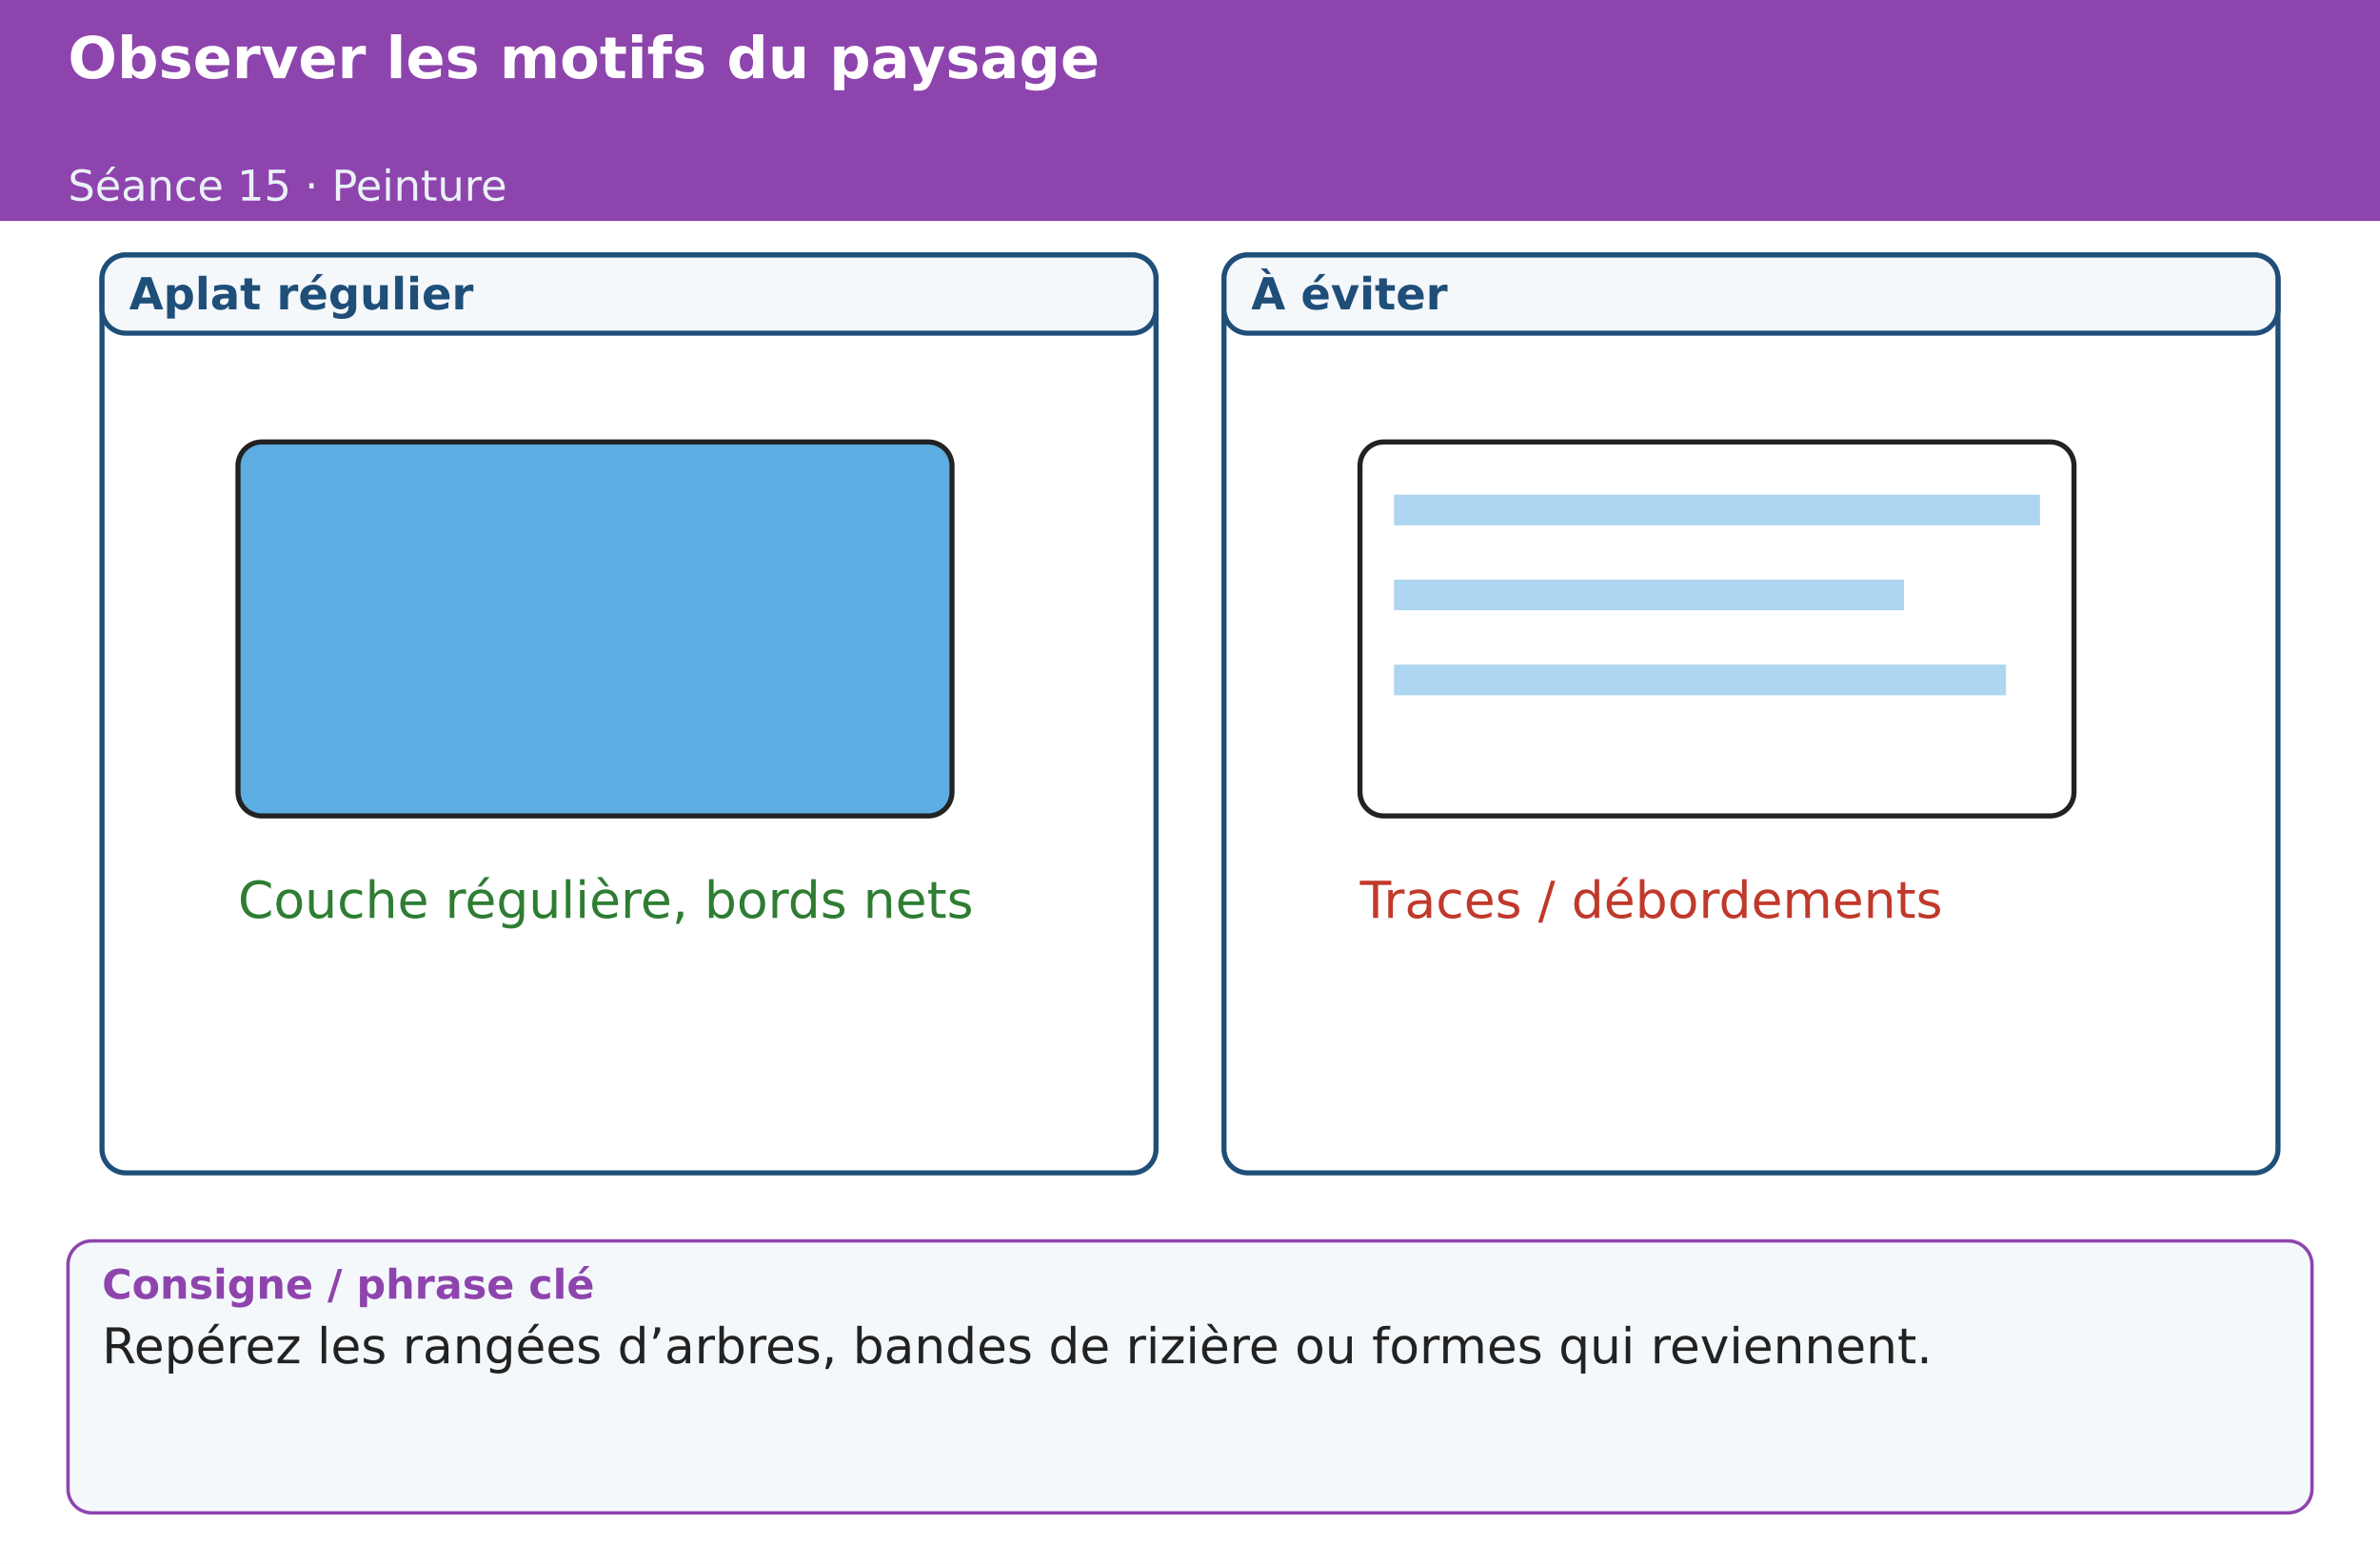
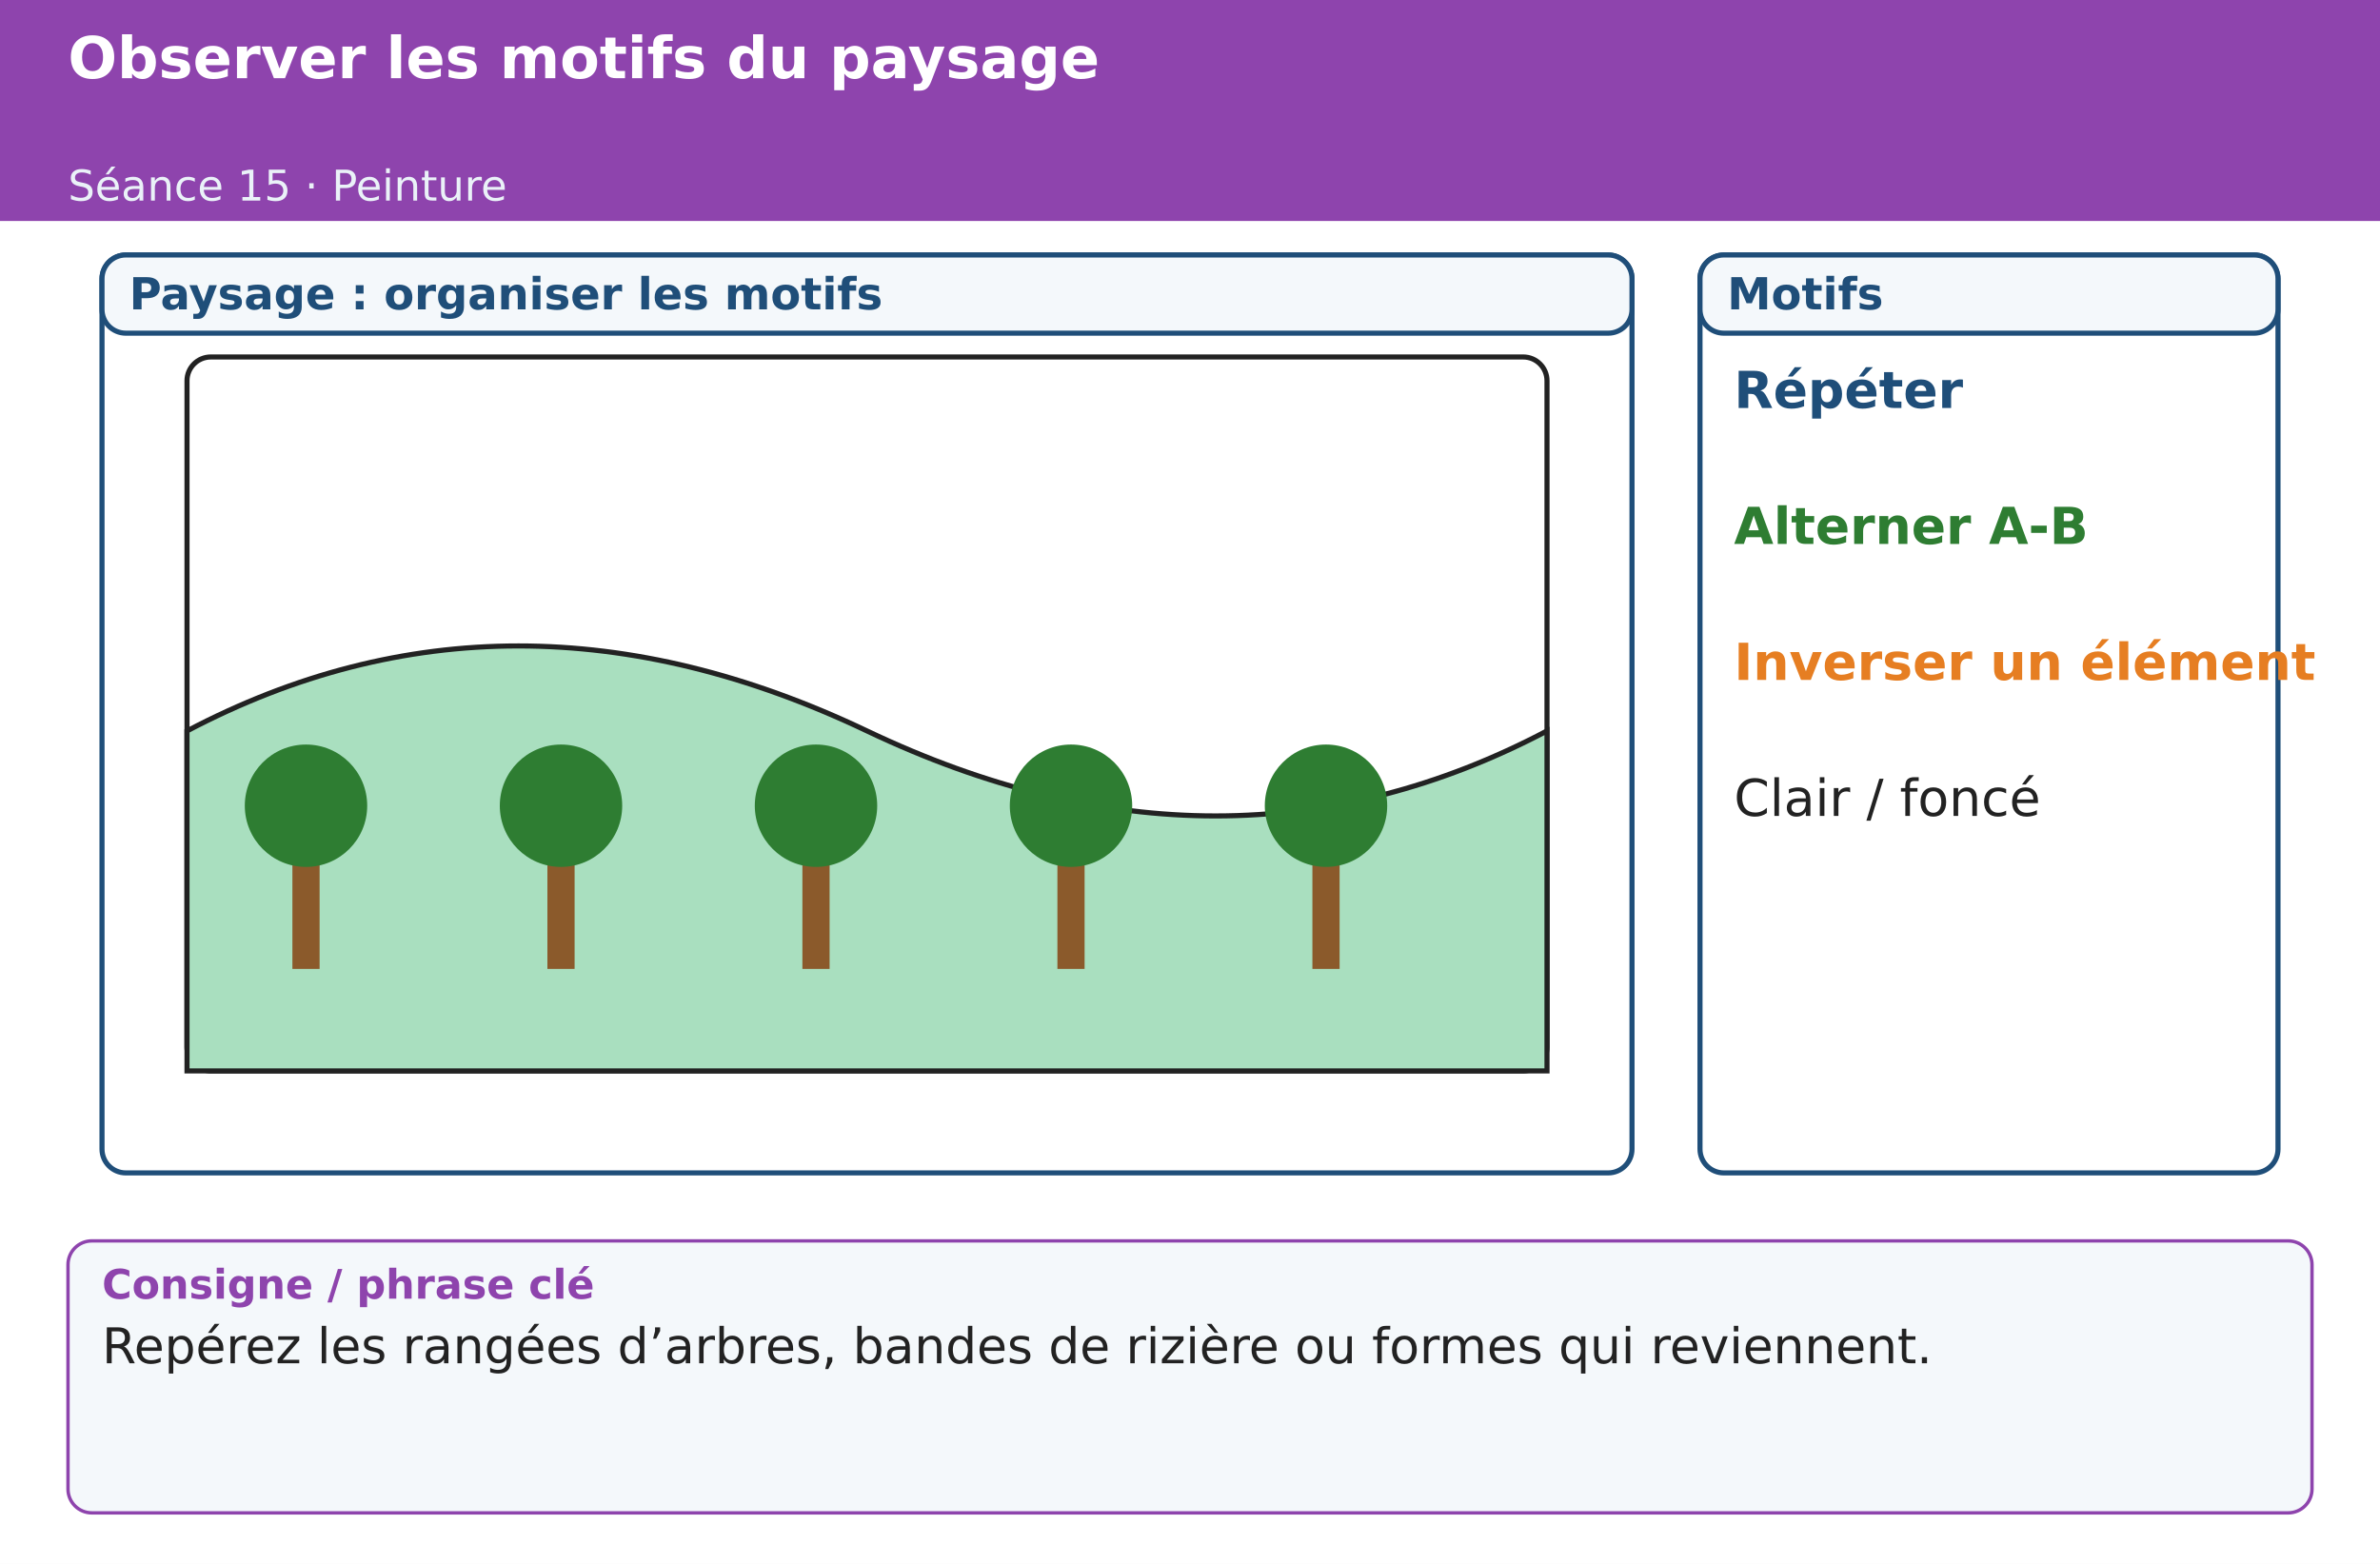
<svg xmlns="http://www.w3.org/2000/svg" width="1400" height="920" viewBox="0 0 1400 920">
  <defs>
    <marker id="arr" markerWidth="10" markerHeight="10" refX="8" refY="3" orient="auto">
      <path d="M0,0 L0,6 L9,3 z" fill="#C0392B" />
    </marker>
  </defs>
  <rect width="1400" height="920" fill="#fff" />
  <rect width="1400" height="130" fill="#8E44AD" />
  <text x="40" y="46" font-family="DejaVu Sans, Arial" font-size="34" font-weight="700" fill="#fff">Observer les motifs du paysage</text>
  <text x="40" y="118" font-family="DejaVu Sans, Arial" font-size="25" fill="#EAF2F8">Séance 15 · Peinture</text>
-   <rect x="60" y="150" width="620" height="540" rx="14" fill="#fff" stroke="#1F4E79" stroke-width="3" />
-   <rect x="60" y="150" width="620" height="46" rx="14" fill="#F4F8FB" stroke="#1F4E79" stroke-width="3" />
-   <text x="76" y="182" font-family="DejaVu Sans, Arial, sans-serif" font-size="26" font-weight="700" fill="#1F4E79" text-anchor="start">Aplat régulier</text>
-   <rect x="140" y="260" width="420" height="220" rx="14" fill="#5DADE2" stroke="#222" stroke-width="3" />
-   <text x="140" y="540" font-family="DejaVu Sans, Arial, sans-serif" font-size="30" font-weight="400" fill="#2E7D32" text-anchor="start">Couche régulière, bords nets</text>
-   <rect x="720" y="150" width="620" height="540" rx="14" fill="#fff" stroke="#1F4E79" stroke-width="3" />
-   <rect x="720" y="150" width="620" height="46" rx="14" fill="#F4F8FB" stroke="#1F4E79" stroke-width="3" />
-   <text x="736" y="182" font-family="DejaVu Sans, Arial, sans-serif" font-size="26" font-weight="700" fill="#1F4E79" text-anchor="start">À éviter</text>
-   <rect x="800" y="260" width="420" height="220" rx="14" fill="#fff" stroke="#222" stroke-width="3" />
-   <path d="M820 300 h380 M820 350 h300 M820 400 h360" stroke="#5DADE2" stroke-width="18" opacity="0.5" />
-   <text x="800" y="540" font-family="DejaVu Sans, Arial, sans-serif" font-size="30" font-weight="400" fill="#C0392B" text-anchor="start">Traces / débordements</text>
+   <rect x="60" y="150" width="900" height="540" rx="14" fill="#fff" stroke="#1F4E79" stroke-width="3" />
+   <rect x="60" y="150" width="900" height="46" rx="14" fill="#F4F8FB" stroke="#1F4E79" stroke-width="3" />
+   <text x="76" y="182" font-family="DejaVu Sans, Arial, sans-serif" font-size="26" font-weight="700" fill="#1F4E79" text-anchor="start">Paysage : organiser les motifs</text>
+   <rect x="110" y="210" width="800" height="420" rx="14" fill="#fff" stroke="#222" stroke-width="3" />
+   <path d="M110 430 Q300 330 510 430 T910 430 V630 H110Z" fill="#A9DFBF" stroke="#222" stroke-width="3" />
+   <g transform="translate(180,560) scale(1)">
+     <rect x="-8" y="-60" width="16" height="70" fill="#8B5A2B" />
+     <circle cx="0" cy="-86" r="36" fill="#2E7D32" />
+   </g>
+   <g transform="translate(330,560) scale(1)">
+     <rect x="-8" y="-60" width="16" height="70" fill="#8B5A2B" />
+     <circle cx="0" cy="-86" r="36" fill="#2E7D32" />
+   </g>
+   <g transform="translate(480,560) scale(1)">
+     <rect x="-8" y="-60" width="16" height="70" fill="#8B5A2B" />
+     <circle cx="0" cy="-86" r="36" fill="#2E7D32" />
+   </g>
+   <g transform="translate(630,560) scale(1)">
+     <rect x="-8" y="-60" width="16" height="70" fill="#8B5A2B" />
+     <circle cx="0" cy="-86" r="36" fill="#2E7D32" />
+   </g>
+   <g transform="translate(780,560) scale(1)">
+     <rect x="-8" y="-60" width="16" height="70" fill="#8B5A2B" />
+     <circle cx="0" cy="-86" r="36" fill="#2E7D32" />
+   </g>
+   <rect x="1000" y="150" width="340" height="540" rx="14" fill="#fff" stroke="#1F4E79" stroke-width="3" />
+   <rect x="1000" y="150" width="340" height="46" rx="14" fill="#F4F8FB" stroke="#1F4E79" stroke-width="3" />
+   <text x="1016" y="182" font-family="DejaVu Sans, Arial, sans-serif" font-size="26" font-weight="700" fill="#1F4E79" text-anchor="start">Motifs</text>
+   <text x="1020" y="240" font-family="DejaVu Sans, Arial, sans-serif" font-size="30" font-weight="700" fill="#1F4E79" text-anchor="start">Répéter</text>
+   <text x="1020" y="320" font-family="DejaVu Sans, Arial, sans-serif" font-size="30" font-weight="700" fill="#2E7D32" text-anchor="start">Alterner A-B</text>
+   <text x="1020" y="400" font-family="DejaVu Sans, Arial, sans-serif" font-size="30" font-weight="700" fill="#E67E22" text-anchor="start">Inverser un élément</text>
+   <text x="1020" y="480" font-family="DejaVu Sans, Arial, sans-serif" font-size="30" font-weight="400" fill="#222" text-anchor="start">Clair / foncé</text>
  <rect x="40" y="730" width="1320" height="160" rx="14" fill="#F4F8FB" stroke="#8E44AD" stroke-width="2" />
  <text x="60" y="764" font-family="DejaVu Sans, Arial" font-size="24" font-weight="700" fill="#8E44AD">Consigne / phrase clé</text>
  <text x="60" y="802" font-family="DejaVu Sans, Arial" font-size="29" fill="#222">Repérez les rangées d’arbres, bandes de rizière ou formes qui reviennent.</text>
</svg>
